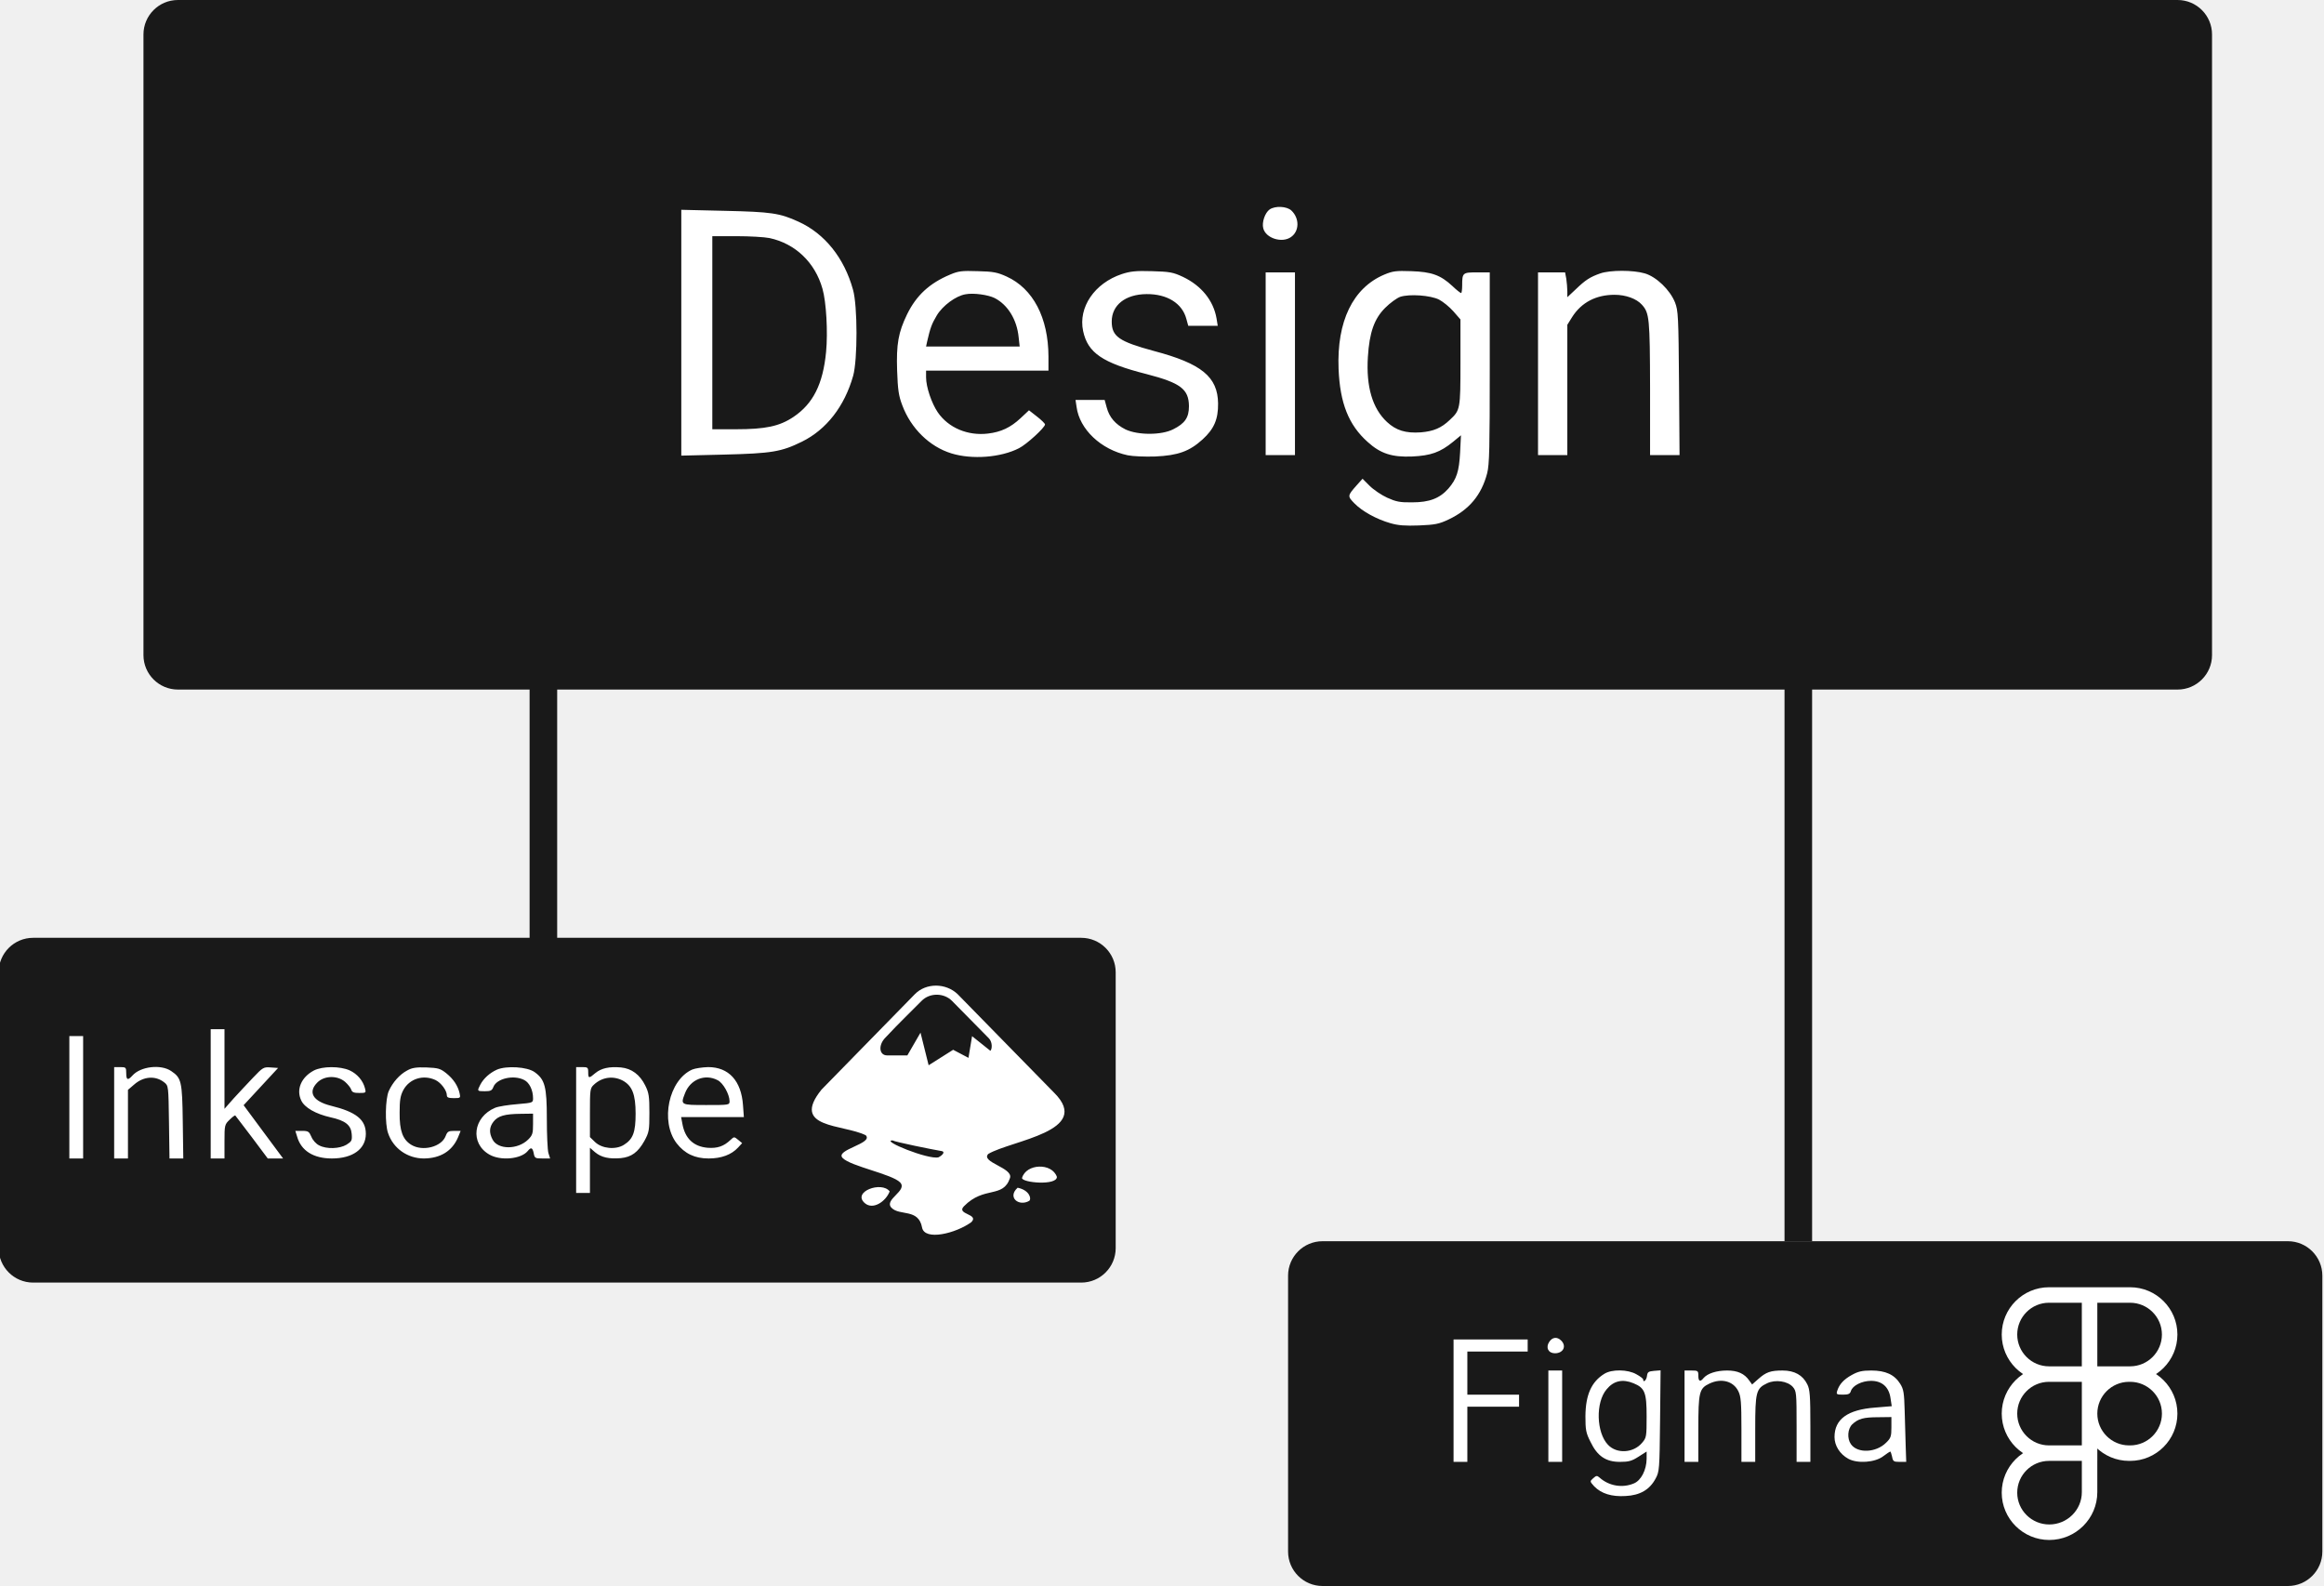
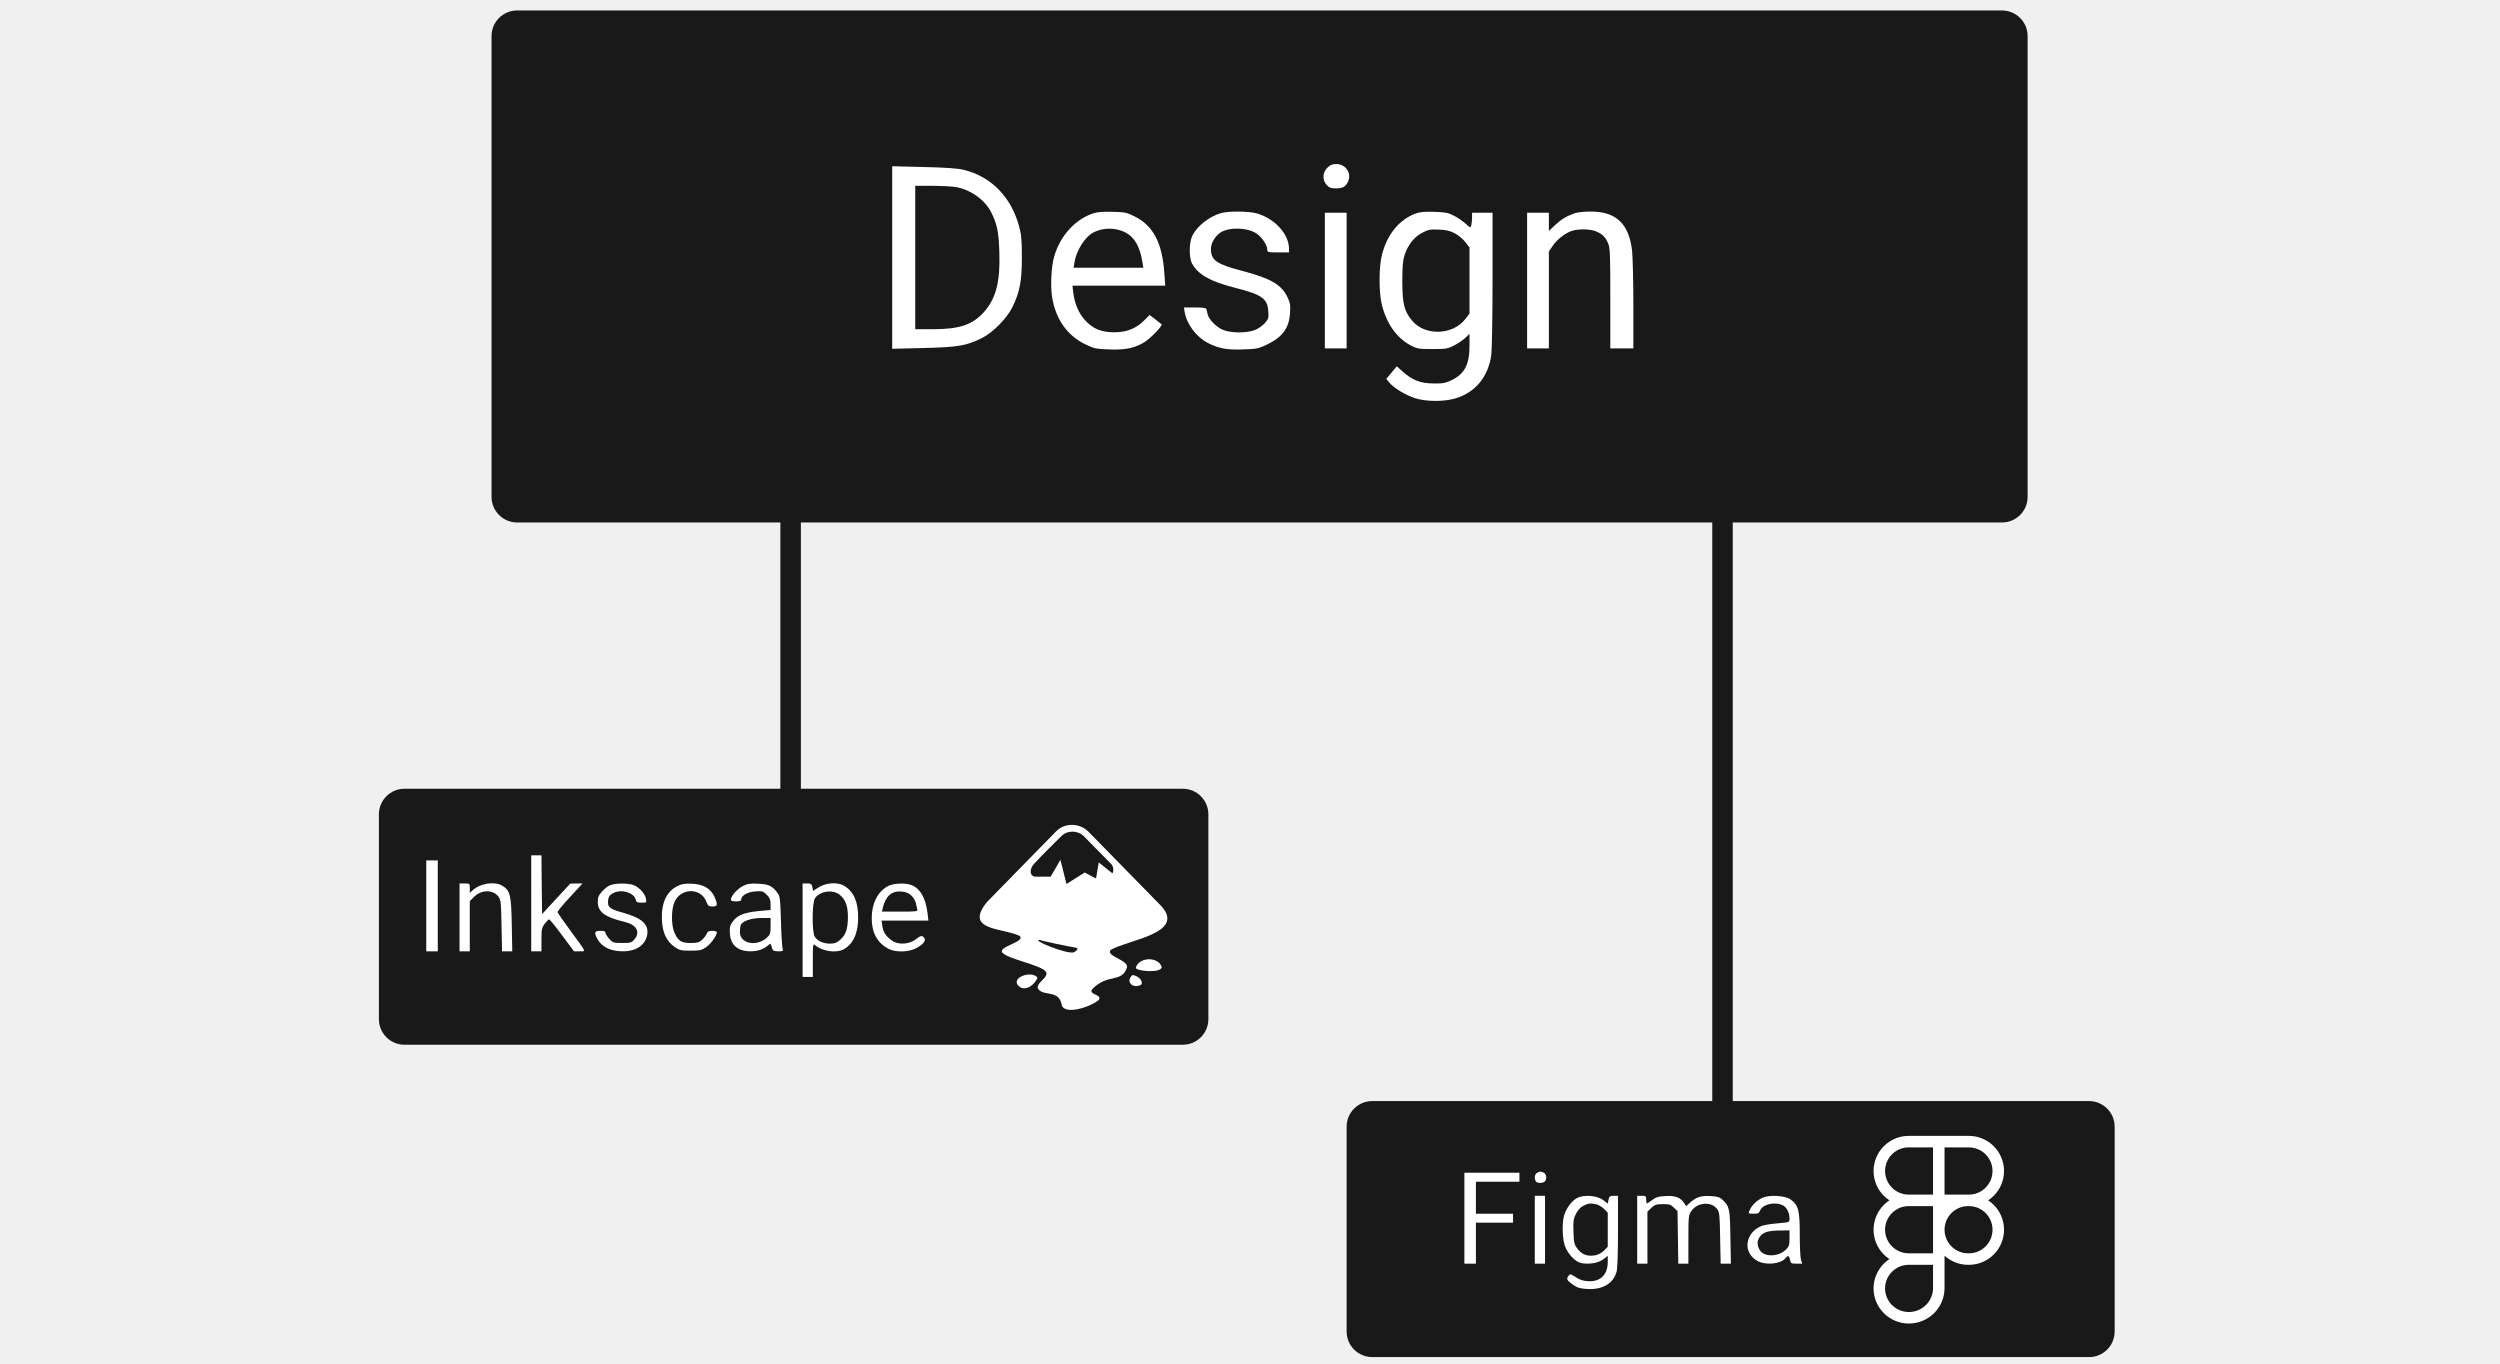
- <svg xmlns="http://www.w3.org/2000/svg" width="337.046" id="screenshot" version="1.1" viewBox="0 0 337.046 230" height="230" style="-webkit-print-color-adjust: exact;">
-   <g id="shape-74770d80-1330-11ec-8bc5-e98ba5337ee1">
-     <g id="shape-38c487b0-132e-11ec-8bc5-e98ba5337ee1">
-       <g id="shape-50511681-125e-11ec-a24a-8550932f84af">
-         <path d="M78.807,80L78.807,139M260.807,80L260.807,180" style="fill: none; stroke-width: 4; stroke: rgb(25, 25, 25); stroke-opacity: 1;" />
-       </g>
-       <g id="shape-0c6811b0-1260-11ec-a24a-8550932f84af">
-         <g id="shape-b5443f50-125d-11ec-a24a-8550932f84af">
-           <rect rx="5" ry="5" x="20.807" y="0" transform="matrix(1,0,0,1,-2.842170943040401e-14,0)" width="300" height="100" style="fill: rgb(25, 25, 25); fill-opacity: 1;" />
+ <svg xmlns="http://www.w3.org/2000/svg" width="488.259" id="screenshot" version="1.1" viewBox="0 0 488.259 266.335" height="266.335" style="-webkit-print-color-adjust: exact;">
+   <g id="shape-70bc84d0-1886-11ec-993a-293f9893854e">
+     <g id="shape-03aaeb20-1886-11ec-993a-293f9893854e">
+       <rect rx="0" ry="0" x="0" y="-0.247" transform="matrix(1,5.148934621792615e-18,5.1489346225400866e-18,1,-4.730803766506142e-7,-2.3749581146148557e-7)" width="488" height="266" style="fill: rgb(177, 178, 181); fill-opacity: 0;" />
+     </g>
+     <g id="shape-74770d80-1330-11ec-8bc5-e98ba5337ee1">
+       <g id="shape-38c487b0-132e-11ec-8bc5-e98ba5337ee1">
+         <g id="shape-50511681-125e-11ec-a24a-8550932f84af">
+           <path d="M154.413,82.219L154.413,165.739M336.413,82.219L336.413,223.779" style="fill: none; stroke-width: 4; stroke: rgb(25, 25, 25); stroke-opacity: 1;" />
        </g>
-         <g id="shape-e38426f0-125d-11ec-a24a-8550932f84af">
-           <g>
-             <path d="M3573 2025 c-27 -19 -46 -75 -37 -109 14 -58 109 -88 161 -51 49 34 50 109 2 154 -27 25 -94 28 -126 6z M160 1310 l0 -713 248 6 c278 7 332 16 452 75 142 70 247 205 297 382 26 93 26 406 -1 500 -51 184 -164 325 -316 394 -109 50 -159 57 -427 63 l-253 6 0 -713z m512 549 c149 -32 264 -141 307 -294 22 -76 32 -251 21 -366 -18 -187 -75 -301 -190 -378 -81 -54 -162 -71 -334 -71 l-136 0 0 560 0 560 140 0 c76 0 163 -5 192 -11z M1719 1647 c-119 -50 -195 -120 -249 -230 -51 -105 -63 -173 -58 -326 4 -113 9 -147 30 -202 50 -134 158 -240 285 -279 120 -37 287 -24 392 30 44 22 151 120 151 138 0 5 -21 26 -47 46 l-46 36 -49 -46 c-58 -54 -113 -80 -189 -89 -117 -14 -229 33 -291 123 -36 53 -68 147 -68 203 l0 39 355 0 355 0 0 83 c-1 224 -89 393 -243 463 -53 24 -77 29 -167 31 -92 3 -112 1 -161 -20z m259 -136 c76 -39 129 -125 139 -227 l6 -54 -272 0 -271 0 6 28 c18 78 26 102 56 152 34 57 111 114 167 123 46 9 131 -3 169 -22z M2715 1650 c-158 -53 -253 -193 -224 -330 27 -127 112 -185 368 -250 197 -51 245 -87 246 -186 0 -66 -23 -100 -91 -134 -68 -35 -205 -35 -277 -1 -58 29 -94 70 -109 127 l-12 44 -84 0 -85 0 6 -40 c17 -130 141 -248 297 -281 29 -6 100 -9 159 -7 133 6 199 30 275 99 67 61 91 117 90 209 -2 154 -96 231 -372 304 -203 55 -245 84 -245 171 0 95 79 158 202 159 119 1 207 -53 231 -144 l11 -40 85 0 86 0 -7 43 c-18 104 -88 190 -195 241 -58 27 -76 30 -180 33 -94 3 -126 -1 -175 -17z M4238 1647 c-182 -77 -276 -271 -265 -547 8 -198 58 -325 169 -424 74 -67 141 -89 258 -84 108 5 162 24 237 85 l46 38 -5 -100 c-6 -110 -20 -153 -67 -208 -51 -58 -111 -81 -211 -81 -72 -1 -94 4 -145 27 -33 15 -79 46 -102 69 l-41 41 -34 -38 c-54 -61 -54 -63 -13 -105 45 -46 128 -92 209 -115 45 -13 85 -16 166 -13 93 4 115 8 172 35 118 56 190 141 223 268 13 50 15 148 15 612 l0 553 -74 0 c-83 0 -86 -2 -86 -76 0 -24 -3 -44 -6 -44 -4 0 -27 18 -51 41 -69 64 -121 82 -238 86 -88 3 -107 1 -157 -20z m318 -145 c23 -12 60 -42 83 -68 l41 -47 0 -249 c0 -273 -1 -277 -62 -334 -49 -47 -95 -66 -168 -72 -88 -6 -143 11 -196 60 -84 78 -122 204 -111 378 9 142 37 221 100 284 29 29 68 57 87 64 54 18 177 9 226 -16z M5491 1654 c-60 -21 -87 -39 -143 -93 l-48 -45 0 34 c0 19 -3 52 -6 73 l-7 37 -78 0 -79 0 0 -530 0 -530 85 0 85 0 0 378 0 378 28 45 c54 85 139 129 246 129 66 0 128 -23 159 -58 43 -48 46 -78 47 -484 l0 -388 86 0 85 0 -3 417 c-3 389 -5 421 -23 468 -29 73 -108 149 -175 169 -68 20 -201 20 -259 0z M3550 1130 l0 -530 85 0 85 0 0 530 0 530 -85 0 -85 0 0 -530z" transform="translate(94.80694, 19.00004) scale(0.25, 0.25) translate(0,248) scale(0.1,-0.1)" fill="#ffffff" stroke="none" />
+         <g id="shape-0c6811b0-1260-11ec-a24a-8550932f84af">
+           <g id="shape-b5443f50-125d-11ec-a24a-8550932f84af">
+             <rect rx="5" ry="5" x="96" y="2.044" transform="matrix(1,-1.7453292519943308e-8,1.74532925199433e-8,1,-9.083329928216699e-7,0.00000429351)" width="300" height="100" style="fill: rgb(25, 25, 25); fill-opacity: 1;" />
+           </g>
+           <g id="shape-e38426f0-125d-11ec-a24a-8550932f84af">
+             <g>
+               <path d="M3569 2011 c-38 -39 -40 -96 -4 -135 20 -21 33 -26 72 -26 51 1 73 12 91 47 36 66 -12 143 -88 143 -33 0 -48 -6 -71 -29z M170 1310 l0 -713 243 6 c269 6 340 18 458 78 85 42 194 153 237 239 58 118 75 204 75 390 0 135 -4 179 -21 241 -62 232 -218 391 -433 444 -45 11 -136 18 -311 22 l-248 6 0 -713z m501 550 c115 -22 223 -100 272 -196 46 -92 59 -151 64 -310 8 -233 -26 -365 -121 -471 -89 -99 -191 -133 -398 -133 l-138 0 0 560 0 560 134 0 c73 0 158 -5 187 -10z M1743 1656 c-142 -46 -260 -175 -307 -336 -23 -75 -31 -229 -17 -318 27 -171 116 -299 257 -369 71 -34 83 -37 188 -41 124 -5 196 9 272 54 51 30 150 133 138 143 -5 4 -28 22 -51 40 l-42 32 -42 -42 c-64 -64 -137 -93 -234 -93 -103 0 -168 27 -230 96 -49 55 -79 125 -90 211 l-7 57 362 0 363 0 -7 98 c-16 236 -87 372 -234 444 -60 30 -75 33 -172 35 -68 2 -120 -2 -147 -11z m247 -149 c72 -36 116 -112 135 -234 l7 -43 -272 0 -273 0 7 43 c15 93 82 198 148 233 74 39 172 39 248 1z M2735 1656 c-92 -29 -179 -98 -218 -171 -28 -51 -30 -174 -5 -221 47 -87 142 -141 335 -190 212 -54 254 -84 261 -183 4 -54 2 -60 -27 -94 -18 -20 -53 -44 -79 -54 -63 -24 -181 -24 -244 0 -53 20 -114 82 -124 124 -3 16 -7 34 -10 41 -2 8 -29 12 -89 12 l-86 0 6 -37 c16 -95 92 -195 182 -241 82 -42 149 -55 272 -50 104 3 123 7 181 34 128 61 180 129 188 250 4 65 1 80 -22 128 -47 95 -130 143 -349 201 -206 54 -247 83 -247 173 0 43 29 93 70 124 65 48 221 44 291 -8 40 -29 79 -89 79 -121 0 -22 4 -23 85 -23 l85 0 0 28 c0 114 -110 235 -249 276 -66 19 -228 20 -286 2z M4260 1654 c-131 -48 -227 -167 -266 -331 -22 -91 -22 -285 0 -377 36 -150 116 -264 227 -323 50 -26 62 -28 169 -28 106 0 119 2 170 28 30 16 70 42 88 60 l32 31 0 -91 c0 -148 -37 -220 -137 -270 -50 -24 -69 -28 -143 -27 -100 0 -166 25 -242 93 l-46 41 -41 -49 -41 -49 22 -27 c32 -42 133 -103 206 -125 87 -27 227 -27 314 0 154 47 253 167 278 336 5 39 10 298 10 592 l0 522 -80 0 -80 0 0 -37 c0 -21 -3 -48 -6 -61 -6 -22 -7 -22 -45 13 -21 19 -62 47 -91 62 -45 23 -67 27 -153 30 -74 2 -112 -1 -145 -13z m305 -155 c28 -14 64 -44 82 -68 l33 -43 0 -258 0 -258 -33 -43 c-95 -125 -312 -133 -412 -16 -65 76 -79 131 -80 307 0 123 4 166 18 210 27 81 76 142 139 174 46 24 63 27 128 24 57 -2 88 -9 125 -29z M5499 1655 c-64 -23 -101 -46 -151 -92 l-48 -46 0 72 0 71 -85 0 -85 0 0 -530 0 -530 85 0 85 0 0 378 0 379 30 44 c32 49 96 99 149 117 48 17 145 15 188 -3 50 -21 72 -42 94 -90 17 -37 19 -73 19 -432 l0 -393 90 0 90 0 0 338 c0 185 -5 377 -10 427 -25 211 -127 306 -328 304 -48 0 -103 -6 -123 -14z M3550 1130 l0 -530 85 0 85 0 0 530 0 530 -85 0 -85 0 0 -530z" transform="translate(170, 21.04364) scale(0.25, 0.25) translate(0,248) scale(0.1,-0.1)" fill="#ffffff" stroke="none" />
+             </g>
          </g>
        </g>
      </g>
-     </g>
-     <g id="shape-d6354a10-132f-11ec-8bc5-e98ba5337ee1">
-       <g id="shape-49e83c70-132f-11ec-8bc5-e98ba5337ee1">
-         <rect rx="5" ry="5" x="186.807" y="180" transform="matrix(1,8.698226992842618e-8,0.000003699814,1,-0.0007631808,-0.00001867261)" width="150" height="50" style="fill: rgb(25, 25, 25); fill-opacity: 1;" />
-       </g>
-       <g id="shape-d19e83e0-132f-11ec-8bc5-e98ba5337ee1">
-         <g id="shape-4f987810-1262-11ec-a24a-8550932f84af" style="fill: rgb(255, 255, 255); fill-opacity: 1;">
-           <g id="shape-4f9c96c0-1262-11ec-a24a-8550932f84af">
-             <path d="M308.929,200.39L301.923,200.39L301.923,186.676L308.929,186.676C312.71,186.676,315.786,189.751,315.786,193.532C315.786,197.313,312.71,200.39,308.929,200.39ZZM304.169,198.144L308.929,198.144C311.472,198.144,313.539,196.074,313.539,193.533C313.539,190.992,311.47,188.923,308.929,188.923L304.169,188.923L304.169,198.144ZZM304.169,200.39L297.165,200.39C293.384,200.39,290.308,197.314,290.308,193.533C290.308,189.753,293.384,186.676,297.165,186.676L304.171,186.676L304.171,200.39ZM297.165,188.922C294.622,188.922,292.555,190.991,292.555,193.532C292.555,196.073,294.622,198.144,297.165,198.144L301.925,198.144L301.925,188.922L297.165,188.922ZZM304.169,211.856L297.165,211.856C293.384,211.856,290.308,208.781,290.308,205C290.308,201.219,293.384,198.144,297.165,198.144L304.171,198.144L304.171,211.856ZM297.165,200.39C294.622,200.39,292.555,202.459,292.555,205C292.555,207.541,294.624,209.61,297.165,209.61L301.925,209.61L301.925,200.39L297.165,200.39ZZM297.202,223.325C293.401,223.325,290.307,220.249,290.307,216.468C290.307,212.687,293.382,209.612,297.163,209.612L304.169,209.612L304.169,216.393C304.169,220.215,301.044,223.325,297.202,223.325ZZM297.165,211.856C294.62,211.86,292.558,213.922,292.555,216.467C292.555,219.009,294.639,221.077,297.203,221.077C299.807,221.077,301.926,218.976,301.926,216.392L301.926,211.856L297.165,211.856ZZM308.929,211.856L308.78,211.856C304.999,211.856,301.923,208.781,301.923,205C301.923,201.219,304.999,198.144,308.78,198.144L308.929,198.144C312.71,198.144,315.786,201.219,315.786,205C315.786,208.781,312.71,211.856,308.929,211.856ZZM308.781,200.39C306.239,200.39,304.171,202.459,304.171,205C304.171,207.541,306.24,209.61,308.781,209.61L308.931,209.61C311.473,209.61,313.541,207.541,313.541,205C313.541,202.459,311.472,200.39,308.931,200.39L308.781,200.39ZZ" />
+       <g id="shape-d6354a10-132f-11ec-8bc5-e98ba5337ee1">
+         <g id="shape-49e83c70-132f-11ec-8bc5-e98ba5337ee1">
+           <rect rx="5" ry="5" x="263" y="215.044" transform="matrix(1,8.698226992842622e-8,0.000003699814,1,-0.0008942089,-0.0000245992)" width="150" height="50" style="fill: rgb(25, 25, 25); fill-opacity: 1;" />
+         </g>
+         <g id="shape-d19e83e0-132f-11ec-8bc5-e98ba5337ee1">
+           <g id="shape-4f987810-1262-11ec-a24a-8550932f84af" style="fill: rgb(255, 255, 255); fill-opacity: 1;">
+             <g id="shape-4f9c96c0-1262-11ec-a24a-8550932f84af">
+               <path d="M384.535,235.557L377.529,235.557L377.529,221.843L384.535,221.843C388.316,221.843,391.392,224.918,391.392,228.699C391.392,232.48,388.316,235.557,384.535,235.557ZZM379.776,233.311L384.535,233.311C387.078,233.311,389.145,231.242,389.145,228.701C389.145,226.16,387.076,224.091,384.535,224.091L379.776,224.091L379.776,233.311ZZM379.776,235.557L372.771,235.557C368.99,235.557,365.915,232.482,365.915,228.701C365.915,224.92,368.99,221.843,372.771,221.843L379.777,221.843L379.777,235.557ZM372.771,224.089C370.228,224.089,368.161,226.158,368.161,228.699C368.161,231.24,370.228,233.311,372.771,233.311L377.531,233.311L377.531,224.089L372.771,224.089ZZM379.776,247.024L372.771,247.024C368.99,247.024,365.915,243.948,365.915,240.167C365.915,236.386,368.99,233.311,372.771,233.311L379.777,233.311L379.777,247.024ZM372.771,235.557C370.228,235.557,368.161,237.626,368.161,240.167C368.161,242.708,370.23,244.778,372.771,244.778L377.531,244.778L377.531,235.557L372.771,235.557ZZM372.808,258.492C369.007,258.492,365.913,255.416,365.913,251.635C365.913,247.855,368.989,244.779,372.769,244.779L379.776,244.779L379.776,251.561C379.776,255.383,376.65,258.492,372.808,258.492ZZM372.771,247.024C370.226,247.027,368.164,249.089,368.161,251.634C368.161,254.176,370.245,256.244,372.809,256.244C375.413,256.244,377.532,254.143,377.532,251.559L377.532,247.024L372.771,247.024ZZM384.535,247.024L384.386,247.024C380.605,247.024,377.529,243.948,377.529,240.167C377.529,236.386,380.605,233.311,384.386,233.311L384.535,233.311C388.316,233.311,391.392,236.386,391.392,240.167C391.392,243.948,388.316,247.024,384.535,247.024ZZM384.387,235.557C381.845,235.557,379.777,237.626,379.777,240.167C379.777,242.708,381.846,244.778,384.387,244.778L384.537,244.778C387.079,244.778,389.147,242.708,389.147,240.167C389.147,237.626,387.078,235.557,384.537,235.557L384.387,235.557ZZ" />
+             </g>
          </g>
-         </g>
-         <g id="shape-c6f26340-132e-11ec-8bc5-e98ba5337ee1">
-           <g>
-             <path d="M635 1056 c-22 -33 -5 -66 33 -66 49 0 69 42 36 74 -23 23 -51 20 -69 -8z M80 715 l0 -355 40 0 40 0 0 160 0 160 150 0 150 0 0 35 0 35 -150 0 -150 0 0 125 0 125 175 0 175 0 0 35 0 35 -215 0 -215 0 0 -355z M630 625 l0 -265 40 0 40 0 0 265 0 265 -40 0 -40 0 0 -265z M955 871 c-75 -46 -109 -122 -110 -246 0 -79 3 -97 29 -148 40 -84 90 -117 171 -117 51 0 69 5 108 30 l47 30 0 -43 c-1 -64 -32 -125 -74 -142 -66 -28 -144 -15 -198 33 -16 14 -20 13 -38 -3 -20 -18 -20 -18 6 -47 41 -42 101 -61 182 -56 84 4 140 37 174 101 22 40 23 53 26 335 l3 293 -38 -3 c-33 -3 -38 -7 -41 -30 -3 -25 -22 -41 -22 -20 0 5 -17 18 -39 30 -50 29 -143 30 -186 3z m169 -55 c66 -27 76 -54 76 -192 0 -117 -1 -124 -26 -153 -50 -60 -147 -66 -198 -12 -68 71 -73 246 -8 322 41 50 93 61 156 35z M1420 625 l0 -265 40 0 40 0 0 190 c0 214 5 236 64 264 69 33 139 15 168 -44 15 -30 18 -64 18 -222 l0 -188 40 0 40 0 0 191 c0 214 5 235 69 265 48 23 118 13 149 -21 21 -25 22 -33 22 -231 l0 -204 40 0 40 0 0 208 c0 177 -3 212 -18 242 -26 53 -74 80 -143 80 -70 0 -96 -9 -142 -50 l-35 -31 -16 22 c-28 41 -68 59 -129 59 -62 0 -113 -17 -136 -43 -20 -25 -31 -21 -31 13 0 28 -2 30 -40 30 l-40 0 0 -265z M2390 864 c-47 -26 -72 -54 -84 -91 -7 -21 -4 -23 33 -23 31 0 41 4 46 21 10 32 64 59 117 59 64 0 104 -36 113 -101 l7 -46 -96 -8 c-160 -12 -236 -67 -236 -171 0 -50 31 -99 80 -126 53 -29 155 -22 203 15 20 15 38 27 40 27 3 0 7 -13 11 -30 5 -27 9 -30 44 -30 l38 0 -3 88 c-1 48 -4 141 -6 208 -3 105 -6 125 -26 157 -33 53 -85 77 -168 77 -54 0 -77 -6 -113 -26z m230 -303 c0 -53 -3 -63 -31 -90 -58 -58 -166 -63 -204 -8 -23 33 -19 89 8 115 34 32 65 41 150 41 l77 1 0 -59z" transform="translate(208.8069, 189) scale(0.25, 0.25) translate(0,128) scale(0.1,-0.1)" fill="#ffffff" stroke="none" />
+           <g id="shape-c6f26340-132e-11ec-8bc5-e98ba5337ee1">
+             <g>
+               <path d="M648 1079 c-18 -10 -23 -35 -12 -63 7 -19 55 -21 72 -4 18 18 14 56 -7 68 -24 12 -31 12 -53 -1z M80 725 l0 -355 45 0 45 0 0 160 0 160 145 0 145 0 0 35 0 35 -145 0 -145 0 0 125 0 125 170 0 170 0 0 35 0 35 -215 0 -215 0 0 -355z M630 635 l0 -265 40 0 40 0 0 265 0 265 -40 0 -40 0 0 -265z M961 883 c-41 -21 -87 -82 -102 -137 -17 -60 -14 -176 5 -234 22 -65 82 -129 131 -138 63 -11 131 1 170 30 l35 27 0 -48 c0 -101 -59 -157 -157 -150 -35 2 -65 12 -94 32 -41 26 -43 27 -56 9 -18 -25 -13 -34 36 -69 35 -24 54 -30 112 -33 118 -7 203 43 228 135 7 22 11 153 11 316 l0 277 -34 0 c-29 0 -34 -4 -40 -31 l-6 -30 -36 28 c-47 35 -149 44 -203 16z m148 -49 c18 -4 45 -20 62 -36 l29 -30 0 -133 0 -133 -30 -31 c-21 -20 -45 -32 -75 -37 -58 -8 -98 8 -133 54 -24 32 -27 45 -30 131 -3 84 0 102 20 141 15 29 35 51 58 62 38 20 52 21 99 12z M1430 635 l0 -265 40 0 40 0 0 203 0 203 30 29 c27 26 38 29 90 30 52 0 63 -4 87 -28 l28 -27 3 -205 3 -205 40 0 39 0 0 189 c0 179 1 190 23 222 46 68 156 77 201 16 19 -26 21 -44 24 -228 l4 -199 40 0 40 0 -4 208 c-3 223 -7 240 -63 292 -21 20 -39 25 -94 28 -74 4 -113 -9 -162 -55 l-26 -24 -17 25 c-27 43 -71 59 -146 54 -54 -3 -74 -9 -103 -31 -20 -15 -38 -27 -41 -27 -3 0 -6 14 -6 30 0 28 -3 30 -35 30 l-35 0 0 -265z M2410 885 c-42 -19 -77 -51 -96 -87 -19 -37 -19 -38 26 -38 34 0 42 4 50 25 19 49 118 72 179 40 30 -15 51 -59 51 -105 0 -27 0 -27 -92 -35 -51 -4 -109 -13 -128 -21 -128 -54 -147 -206 -34 -271 65 -38 184 -27 223 20 19 24 28 21 35 -13 5 -28 9 -30 50 -30 l45 0 -10 32 c-5 18 -9 107 -9 198 0 187 -11 228 -71 271 -43 31 -164 38 -219 14z m210 -316 c0 -53 -3 -64 -28 -89 -61 -60 -176 -60 -207 0 -21 40 -19 72 6 104 26 33 65 44 157 45 l72 1 0 -61z" transform="translate(284, 224.0436) scale(0.25, 0.25) translate(0,128) scale(0.1,-0.1)" fill="#ffffff" stroke="none" />
+             </g>
          </g>
        </g>
      </g>
-     </g>
-     <g id="shape-b4562d60-132f-11ec-8bc5-e98ba5337ee1">
-       <g id="shape-477826d0-132f-11ec-8bc5-e98ba5337ee1">
-         <rect rx="5" ry="5" x="-0.193" y="136" transform="matrix(1,8.698226973226132e-8,0.000003699814,1,-0.0005969444,-0.000003808811)" width="162" height="50" style="fill: rgb(25, 25, 25); fill-opacity: 1;" />
-       </g>
-       <g id="shape-a198d060-132f-11ec-8bc5-e98ba5337ee1">
-         <g id="shape-4c1767a0-1262-11ec-a24a-8550932f84af" style="fill: rgb(255, 255, 255); fill-opacity: 1;">
-           <g id="shape-4c19ffb0-1262-11ec-a24a-8550932f84af">
-             <path d="M129.443,165.381C129.804,165.606,135.273,166.716,136.609,166.937C137.072,167.035,136.743,167.511,136.105,167.833C134.665,168.216,127.68,165.381,129.443,165.381ZZM138.066,145.147L143.418,150.578C143.927,151.096,143.919,152.1,143.635,152.389L140.978,150.265L140.456,153.409L138.234,152.239L134.679,154.482L133.501,149.753L131.591,153.054L128.67,153.054C127.479,153.054,127.34,151.543,128.421,150.463C130.31,148.427,132.478,146.351,133.657,145.147C134.842,143.937,136.905,143.972,138.066,145.147ZZM132.68,144.175L119.15,158.006C114.58,163.661,122.262,163.003,125.555,164.631C126.737,165.837,121.027,166.728,122.209,167.935C123.389,169.142,129.352,170.26,130.536,171.465C131.716,172.672,128.117,173.952,129.299,175.157C130.479,176.365,133.213,175.221,133.724,178.006C134.088,179.996,138.648,178.861,140.877,177.231C142.059,176.025,138.617,176.138,139.799,174.931C142.735,171.93,145.472,173.842,146.477,170.833C146.973,169.348,142.152,168.544,143.336,167.337C146.735,165.354,158.482,164.063,152.907,158.495L138.886,144.175C137.171,142.531,134.308,142.512,132.681,144.175ZM148.221,170.833C148.221,171.52,153.281,171.97,153.281,170.672C152.56,168.588,148.819,168.728,148.221,170.833ZZM125.425,174.479C126.622,175.515,128.474,174.222,129.029,172.777C127.868,171.236,123.521,172.833,125.425,174.479ZZM147.585,172.243C146.041,173.628,147.759,175.032,149.282,174.138C149.621,173.795,149.273,172.588,147.587,172.243Z" />
+       <g id="shape-b4562d60-132f-11ec-8bc5-e98ba5337ee1">
+         <g id="shape-477826d0-132f-11ec-8bc5-e98ba5337ee1">
+           <rect rx="5" ry="5" x="74" y="154.044" transform="matrix(1,8.698226973226152e-8,0.000003699814,1,-0.0006648723,-0.000009901425)" width="162" height="50" style="fill: rgb(25, 25, 25); fill-opacity: 1;" />
+         </g>
+         <g id="shape-a198d060-132f-11ec-8bc5-e98ba5337ee1">
+           <g id="shape-4c1767a0-1262-11ec-a24a-8550932f84af" style="fill: rgb(255, 255, 255); fill-opacity: 1;">
+             <g id="shape-4c19ffb0-1262-11ec-a24a-8550932f84af">
+               <path d="M203.049,183.549C203.411,183.773,208.879,184.884,210.215,185.105C210.678,185.202,210.349,185.678,209.711,186C208.271,186.383,201.286,183.549,203.049,183.549ZZM211.672,163.314L217.024,168.745C217.533,169.264,217.525,170.268,217.241,170.556L214.584,168.432L214.062,171.577L211.84,170.406L208.285,172.649L207.108,167.92L205.197,171.221L202.276,171.221C201.085,171.221,200.946,169.711,202.027,168.631C203.916,166.594,206.084,164.518,207.263,163.314C208.448,162.105,210.511,162.14,211.672,163.314ZZM206.286,162.343L192.756,176.173C188.186,181.828,195.869,181.17,199.161,182.798C200.343,184.005,194.633,184.896,195.815,186.102C196.995,187.309,202.959,188.427,204.142,189.632C205.322,190.839,201.723,192.119,202.905,193.324C204.086,194.532,206.819,193.388,207.331,196.174C207.694,198.163,212.254,197.028,214.483,195.399C215.665,194.192,212.223,194.305,213.405,193.098C216.342,190.098,219.078,192.009,220.083,189.001C220.579,187.515,215.758,186.711,216.942,185.504C220.341,183.521,232.088,182.231,226.513,176.663L212.492,162.343C210.777,160.698,207.914,160.68,206.288,162.343ZM221.827,189.001C221.827,189.687,226.887,190.137,226.887,188.839C226.167,186.755,222.425,186.896,221.827,189.001ZZM199.031,192.647C200.228,193.683,202.081,192.389,202.635,190.944C201.474,189.404,197.127,191.001,199.031,192.647ZZM221.191,190.41C219.648,191.796,221.366,193.199,222.888,192.305C223.227,191.962,222.879,190.755,221.193,190.41Z" />
+             </g>
          </g>
-         </g>
-         <g id="shape-caea7870-132e-11ec-8bc5-e98ba5337ee1">
-           <g>
-             <path d="M910 735 l0 -375 40 0 40 0 0 98 c0 96 1 99 30 127 16 16 31 27 33 24 2 -2 45 -59 96 -126 l92 -123 44 0 45 0 -115 155 -114 154 100 108 100 108 -43 3 c-41 3 -45 1 -103 -60 -33 -35 -84 -89 -113 -121 l-52 -59 0 231 0 231 -40 0 -40 0 0 -375z M90 715 l0 -355 40 0 40 0 0 355 0 355 -40 0 -40 0 0 -355z M350 625 l0 -265 40 0 40 0 0 199 0 199 35 30 c55 49 125 54 176 13 24 -19 24 -22 27 -230 l3 -211 40 0 40 0 -3 213 c-3 235 -8 254 -67 294 -60 41 -178 27 -225 -26 -27 -30 -36 -26 -36 14 0 33 -2 35 -35 35 l-35 0 0 -265z M1508 870 c-73 -39 -103 -110 -73 -173 19 -42 85 -79 169 -98 87 -19 120 -45 124 -97 3 -38 0 -43 -30 -62 -40 -24 -116 -27 -159 -4 -17 8 -37 30 -45 50 -13 30 -18 34 -53 34 l-40 0 10 -32 c23 -83 95 -128 202 -128 121 0 197 55 197 143 0 82 -56 127 -203 163 -104 26 -135 78 -78 135 40 40 115 42 160 4 16 -14 33 -35 36 -45 5 -16 15 -20 47 -20 39 0 40 1 33 27 -11 44 -45 84 -89 104 -56 25 -158 25 -208 -1z M2049 870 c-43 -23 -83 -68 -106 -119 -20 -45 -23 -190 -4 -244 30 -89 113 -147 208 -147 96 1 164 43 198 123 l15 37 -38 0 c-33 0 -39 -4 -49 -30 -24 -63 -133 -91 -199 -51 -50 30 -69 82 -68 186 0 73 4 98 21 131 36 67 116 92 187 59 33 -16 66 -61 66 -89 0 -12 10 -16 40 -16 39 0 40 1 34 28 -10 44 -36 83 -77 116 -35 28 -47 31 -115 34 -61 2 -85 -2 -113 -18z M2570 875 c-42 -19 -77 -51 -96 -87 -19 -37 -19 -38 26 -38 34 0 42 4 50 25 19 49 118 72 179 40 30 -15 51 -59 51 -105 0 -27 0 -27 -92 -35 -51 -4 -109 -13 -128 -21 -128 -54 -147 -206 -34 -271 65 -38 184 -27 223 20 19 24 28 21 35 -13 5 -28 9 -30 50 -30 l45 0 -10 32 c-5 18 -9 107 -9 198 0 187 -11 228 -71 271 -43 31 -164 38 -219 14z m210 -316 c0 -53 -3 -64 -28 -89 -61 -60 -176 -60 -207 0 -21 40 -19 72 6 104 26 33 65 44 157 45 l72 1 0 -61z M3030 525 l0 -365 40 0 40 0 0 131 0 131 30 -26 c36 -30 82 -40 149 -34 62 6 100 34 137 100 27 50 29 60 29 163 0 95 -3 116 -24 158 -31 63 -79 99 -141 105 -67 6 -114 -4 -149 -33 -37 -32 -41 -31 -41 5 0 28 -3 30 -35 30 l-35 0 0 -365z m270 287 c55 -30 75 -80 75 -192 0 -108 -15 -148 -68 -181 -48 -30 -127 -22 -167 16 l-30 29 0 141 c0 134 1 143 23 163 47 44 111 53 167 24z M3704 876 c-137 -60 -188 -301 -91 -428 47 -60 105 -88 186 -88 74 0 132 22 170 63 l24 26 -23 19 c-23 19 -24 19 -44 0 -40 -38 -77 -50 -133 -46 -82 7 -132 54 -147 141 l-7 37 182 0 182 0 -5 69 c-10 142 -83 221 -202 221 -34 -1 -75 -7 -92 -14z m147 -62 c32 -16 68 -81 69 -121 0 -23 -2 -23 -135 -23 -149 0 -150 0 -124 67 30 81 116 116 190 77z" transform="translate(7.806935, 145) scale(0.25, 0.25) translate(0,128) scale(0.1,-0.1)" fill="#ffffff" stroke="none" />
+           <g id="shape-caea7870-132e-11ec-8bc5-e98ba5337ee1">
+             <g>
+               <path d="M910 745 l0 -375 40 0 40 0 0 91 c0 82 2 93 26 125 15 19 30 34 34 34 4 0 50 -56 101 -125 l93 -125 44 0 c51 0 58 -15 -71 160 -55 74 -100 140 -101 146 -1 7 43 60 97 118 l98 106 -48 0 -48 -1 -110 -119 -110 -119 -3 229 -2 230 -40 0 -40 0 0 -375z M90 725 l0 -355 45 0 45 0 0 355 0 355 -45 0 -45 0 0 -355z M350 635 l0 -265 40 0 40 0 0 196 0 196 33 33 c58 58 149 58 191 2 19 -26 21 -44 24 -228 l4 -199 40 0 40 0 -4 208 c-4 231 -12 266 -72 303 -62 38 -173 21 -233 -34 l-23 -20 0 36 c0 36 -1 37 -40 37 l-40 0 0 -265z M1525 886 c-17 -7 -45 -30 -63 -50 -26 -29 -32 -45 -32 -81 0 -77 56 -119 209 -155 94 -22 126 -79 77 -137 -22 -26 -30 -28 -96 -28 -68 0 -73 2 -101 33 -16 18 -29 39 -29 47 0 11 -11 15 -40 15 -45 0 -50 -12 -26 -58 35 -68 104 -102 203 -102 107 0 179 52 190 136 10 76 -47 126 -188 165 -96 26 -119 42 -119 78 0 43 9 60 41 76 62 33 161 4 175 -50 5 -22 12 -25 46 -25 40 0 40 0 34 32 -8 39 -49 85 -93 104 -41 18 -148 17 -188 0z M2051 879 c-85 -43 -126 -133 -120 -266 5 -99 36 -164 98 -208 39 -27 50 -30 125 -30 74 0 87 3 123 28 37 25 83 90 83 116 0 6 -16 11 -35 11 -28 0 -37 -5 -44 -22 -5 -13 -21 -34 -36 -48 -23 -21 -36 -25 -90 -25 -73 0 -96 15 -126 80 -26 56 -26 185 1 242 49 109 205 111 247 3 14 -36 20 -40 50 -40 39 0 42 14 14 77 -30 64 -87 97 -175 101 -58 2 -79 -1 -115 -19z M2560 878 c-44 -24 -90 -77 -90 -104 0 -10 13 -14 40 -14 27 0 40 4 40 13 0 32 49 61 110 65 55 4 61 2 90 -26 24 -25 30 -39 30 -74 l0 -45 -98 -9 c-114 -12 -165 -34 -200 -85 -20 -28 -23 -44 -20 -91 7 -91 62 -138 163 -138 55 0 102 16 137 48 19 16 17 18 33 -33 3 -10 18 -15 46 -15 35 0 40 2 34 18 -5 9 -11 106 -14 214 -5 178 -8 199 -27 224 -40 55 -70 69 -152 72 -66 3 -83 0 -122 -20z m220 -311 c0 -56 -3 -66 -27 -89 -81 -75 -213 -49 -213 42 0 21 3 46 7 55 11 31 82 55 161 55 l72 0 0 -63z M3030 535 l0 -365 40 0 40 0 0 132 c0 124 1 130 18 116 53 -47 162 -64 220 -34 75 39 116 126 116 246 1 126 -34 206 -108 251 -50 31 -141 26 -198 -10 l-46 -29 -6 29 c-5 25 -10 29 -41 29 l-35 0 0 -365z m288 278 c45 -34 66 -87 66 -172 0 -95 -15 -141 -60 -181 -28 -24 -44 -30 -80 -30 -51 0 -96 20 -118 52 -24 34 -23 274 2 305 43 55 135 67 190 26z M3698 880 c-81 -43 -128 -136 -128 -251 0 -115 44 -194 132 -240 57 -29 157 -26 217 6 56 31 78 60 60 81 -16 20 -25 18 -66 -13 -50 -39 -135 -44 -182 -11 -48 32 -72 68 -78 116 l-6 42 183 0 183 0 -7 58 c-14 116 -55 190 -122 218 -48 20 -142 17 -186 -6z m182 -75 c16 -15 32 -42 35 -59 4 -17 9 -39 11 -48 5 -17 -6 -18 -136 -18 l-140 0 6 28 c22 93 70 136 147 129 35 -3 56 -12 77 -32z" transform="translate(81, 163.0436) scale(0.25, 0.25) translate(0,128) scale(0.1,-0.1)" fill="#ffffff" stroke="none" />
+             </g>
          </g>
        </g>
      </g>
    </g>
  </g>
</svg>
